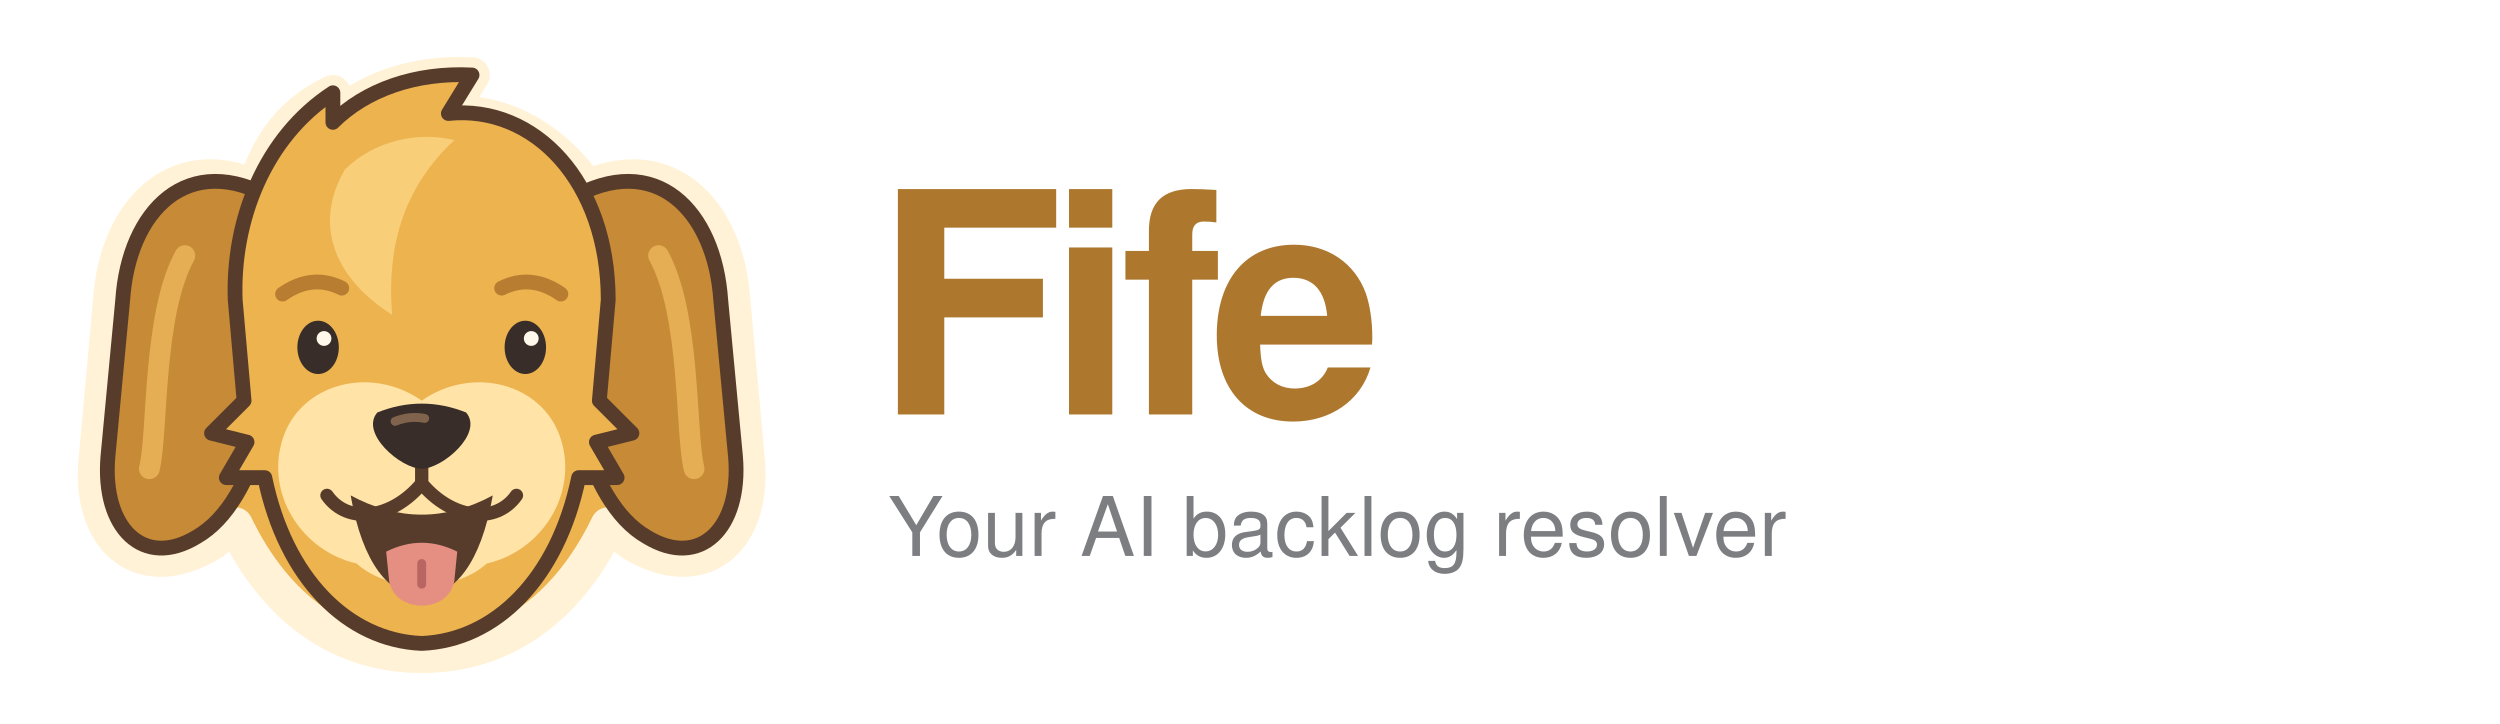
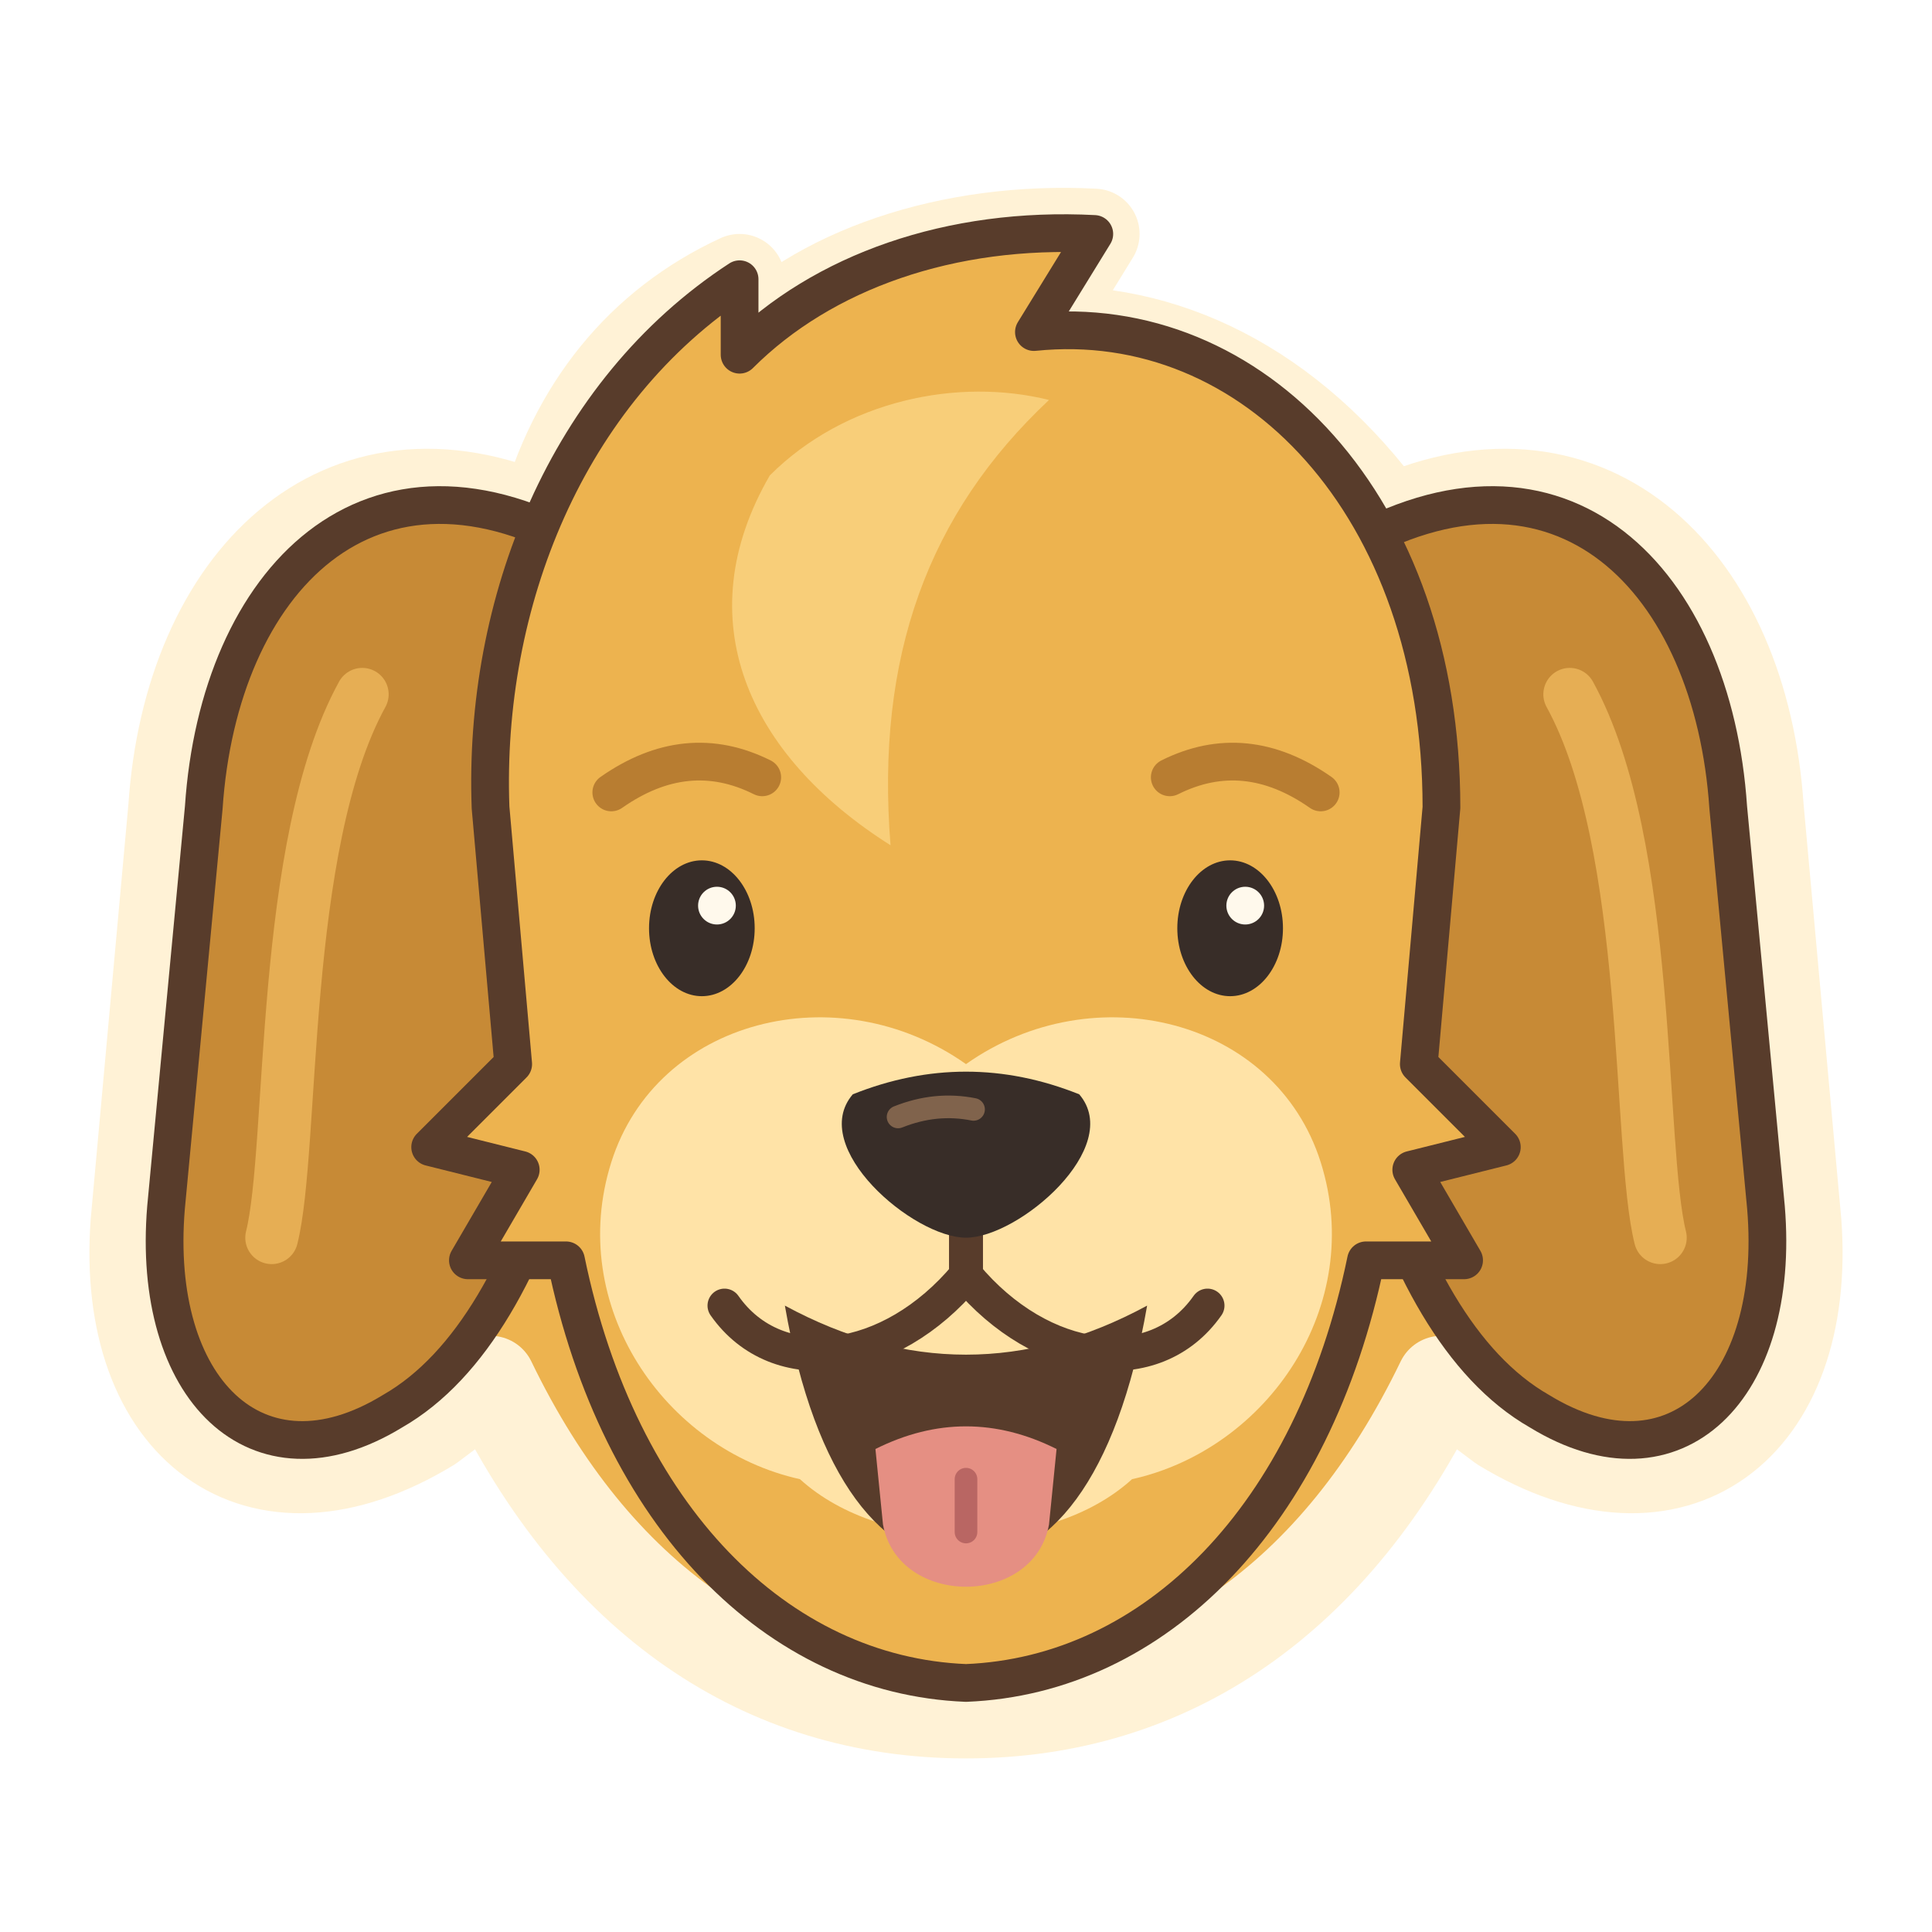
- <svg xmlns="http://www.w3.org/2000/svg" width="760" height="220" viewBox="0 0 760 220" role="img" aria-labelledby="logo-title logo-desc">
-   <g transform="translate(13 3) scale(.9)">
+ <svg xmlns="http://www.w3.org/2000/svg" width="256" height="256" viewBox="0 0 256 256" role="img" aria-labelledby="icon-title icon-desc">
+   <g transform="translate(0 9)">
    <g stroke-linecap="round" stroke-linejoin="round">
      <path d="M72 60C45 48 25 68 23 98L18 153C16 180 34 194 57 180L65 174C79 203 101 218 128 218C155 218 177 203 191 174L199 180C222 194 240 180 238 153L233 98C231 68 211 48 184 60C171 42 154 34 137 35L145 22C126 21 108 27 98 38L98 28C85 34 76 45 72 60Z" fill="#EDB34F" stroke="#FFF2D6" stroke-width="12" />
      <path d="M78 64C49 47 29 68 27 98L22 151C20 175 34 189 52 178C73 166 81 124 83 85Z" fill="#C78A36" stroke="#583C2B" stroke-width="5" />
      <path d="M178 64C207 47 227 68 229 98L234 151C236 175 222 189 204 178C183 166 175 124 173 85Z" fill="#C78A36" stroke="#583C2B" stroke-width="5" />
      <path d="M48 83C37 103 39 143 36 155M208 83C219 103 217 143 220 155" fill="none" stroke="#E6AE54" stroke-width="7" />
      <path d="M65 98C64 71 75 43 98 28L98 38C109 27 126 21 145 22L137 35C166 32 191 58 191 98L188 132L199 143L187 146L194 158L181 158C174 192 153 213 128 214C103 213 82 192 75 158L62 158L69 146L57 143L68 132Z" fill="#EDB34F" stroke="#583C2B" stroke-width="5" />
      <path d="M102 54C112 44 127 41 139 44C123 59 116 78 118 103C99 91 91 73 102 54Z" fill="#F8CE79" />
      <path d="M81 96Q91 89 101 94M155 94Q165 89 175 96" fill="none" stroke="#B87D31" stroke-width="5" />
      <ellipse cx="93" cy="114" rx="7" ry="9" fill="#382D28" />
      <ellipse cx="163" cy="114" rx="7" ry="9" fill="#382D28" />
      <circle cx="95" cy="111" r="2.5" fill="#FFF9EC" />
      <circle cx="165" cy="111" r="2.5" fill="#FFF9EC" />
      <path d="M128 132C111 120 87 126 81 145C75 164 88 183 106 187C117 197 139 197 150 187C168 183 181 164 175 145C169 126 145 120 128 132Z" fill="#FFE3A7" />
      <path d="M104 164Q128 177 152 164C148 187 139 198 128 198C117 198 108 187 104 164Z" fill="#583C2B" />
      <path d="M116 183Q128 177 140 183L139 193C137 204 119 204 117 193Z" fill="#E58F83" />
      <path d="M128 187V194" stroke="#B96663" stroke-width="3" />
      <path d="M128 151V160C118 172 103 174 96 164M128 160C138 172 153 174 160 164" fill="none" stroke="#583C2B" stroke-width="4.5" />
      <path d="M113 136Q128 130 143 136C149 143 135 155 128 155C121 155 107 143 113 136Z" fill="#382D28" />
      <path d="M119 139Q124 137 129 138" fill="none" stroke="#80634C" stroke-width="3" />
    </g>
  </g>
-   <g font-family="-apple-system, BlinkMacSystemFont, 'Segoe UI', Helvetica, Arial, sans-serif">
-     <text x="266" y="126" font-size="94" font-weight="750" letter-spacing="-4" fill="#AD782E">Fife</text>
-     <text x="270" y="169" font-size="25" font-weight="450" letter-spacing=".15" fill="#7C7E82">Your AI backlog resolver</text>
-   </g>
</svg>
